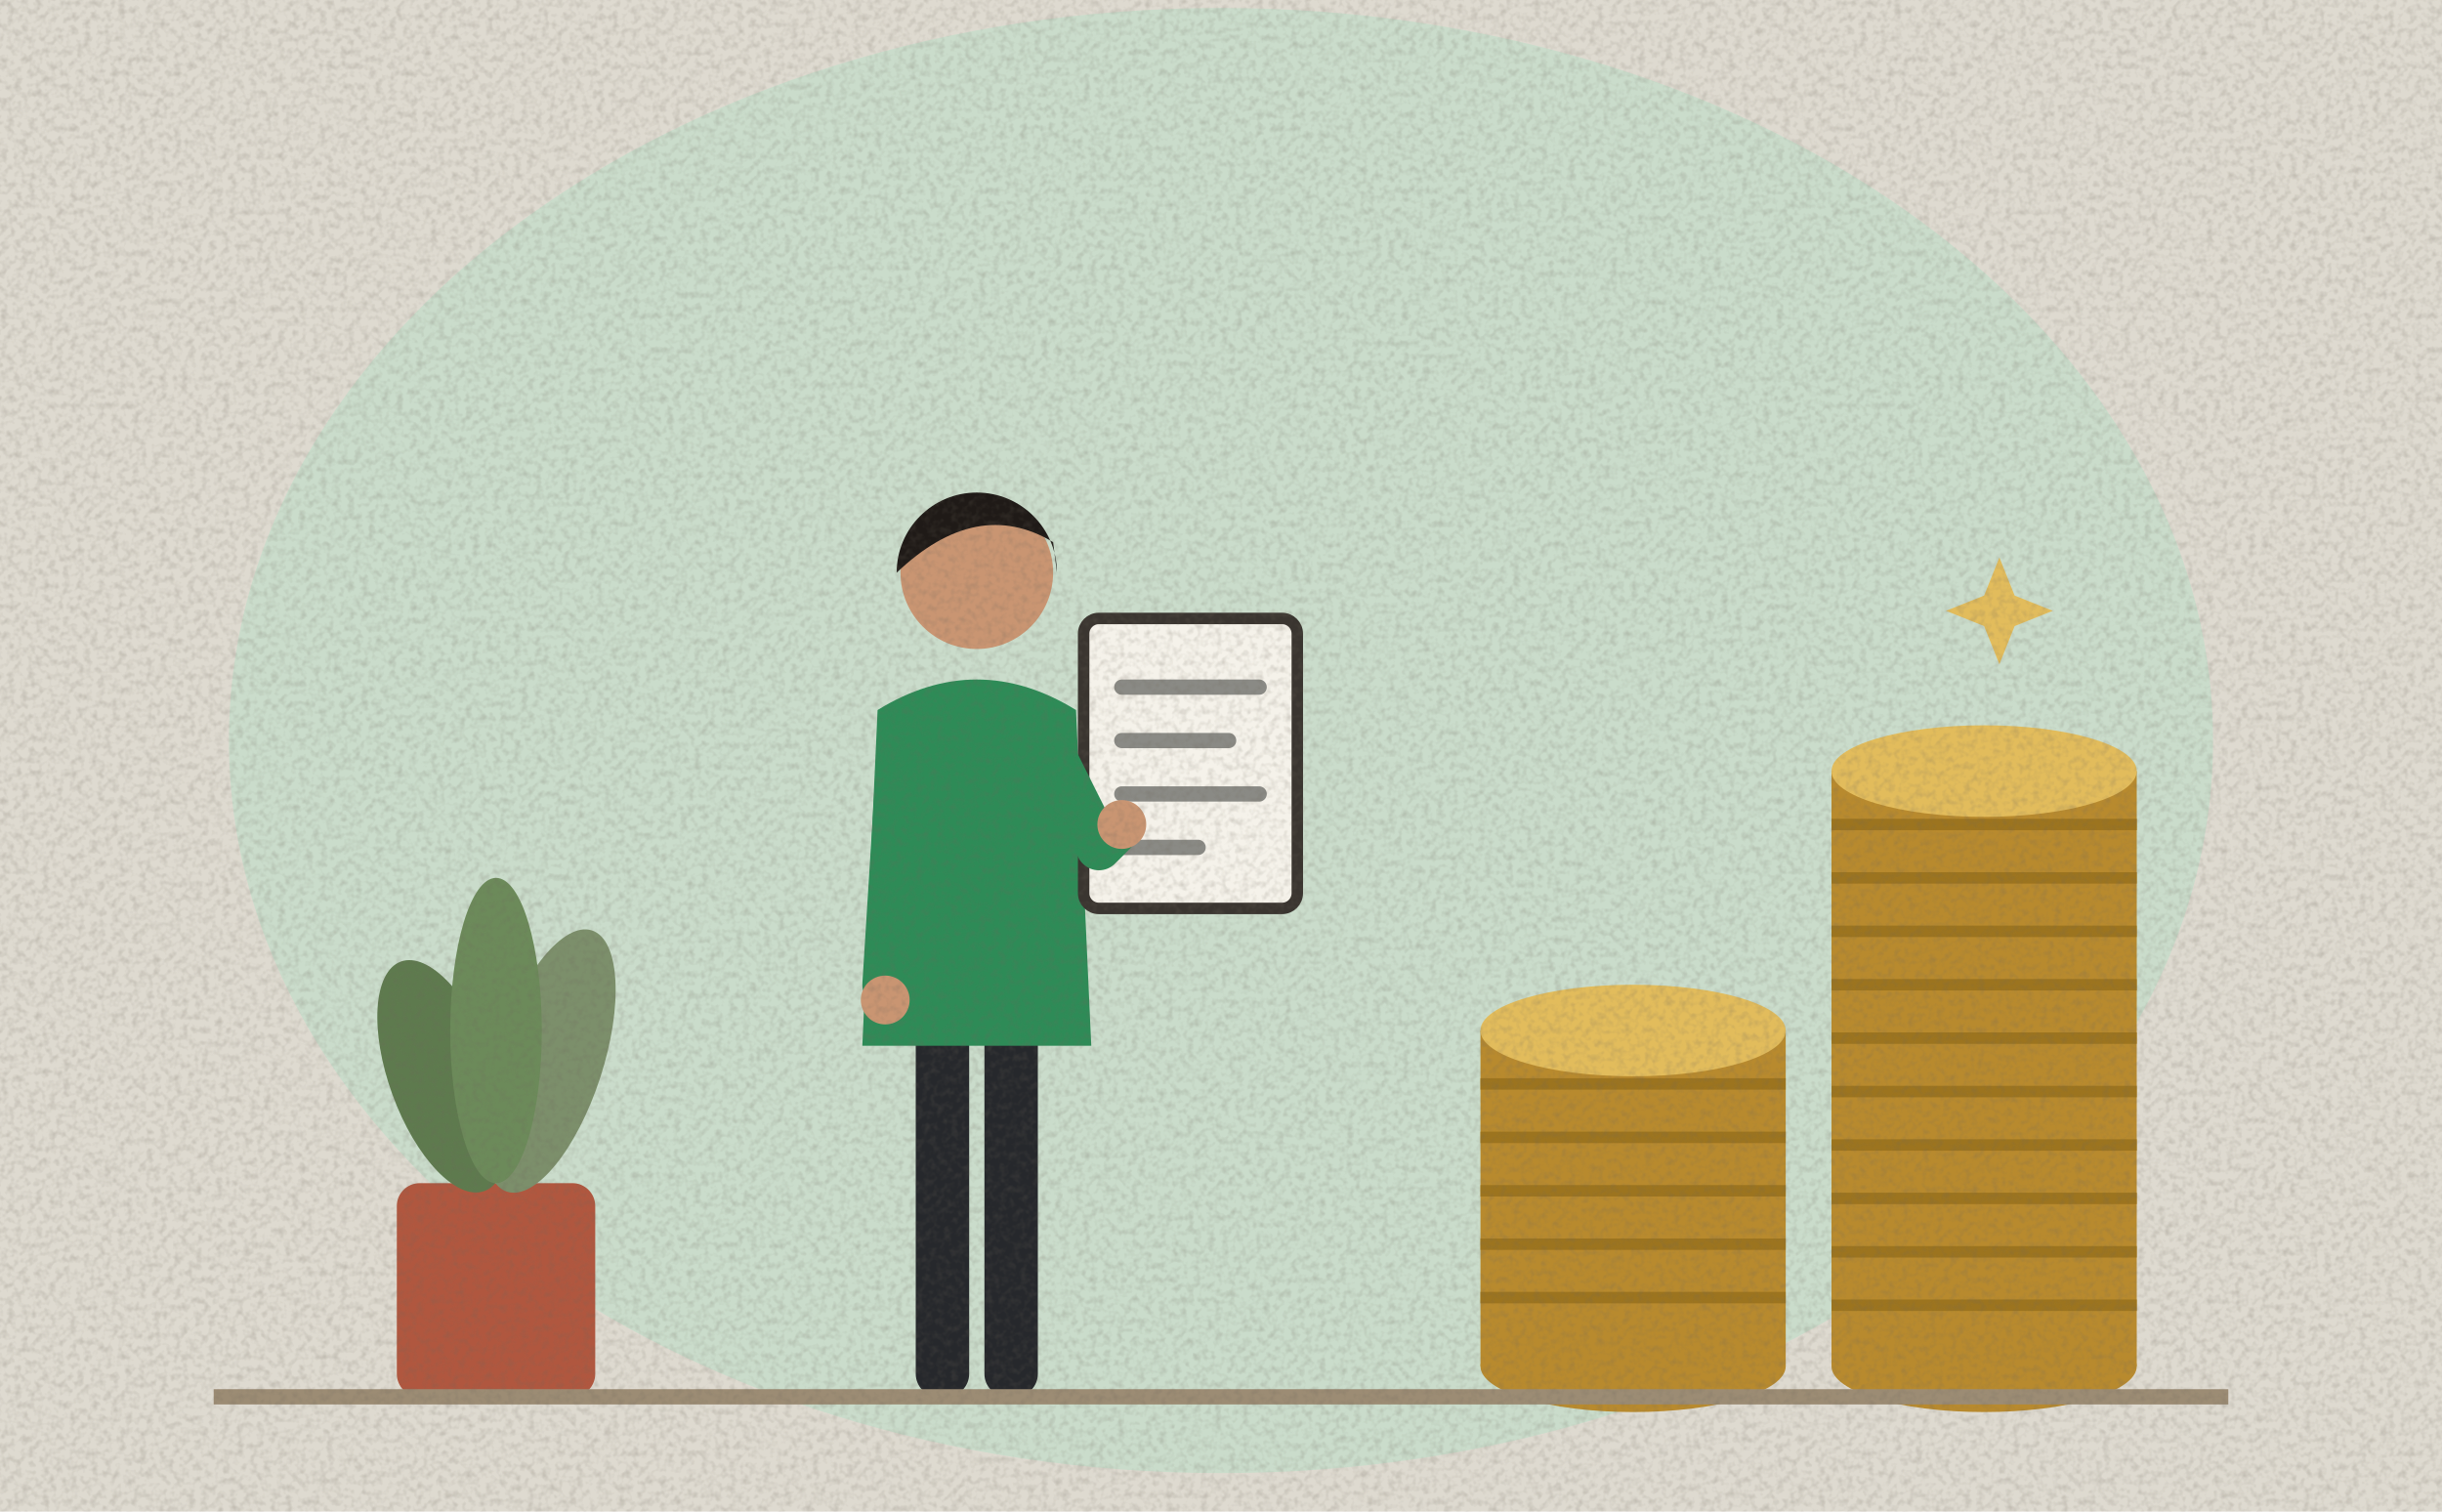
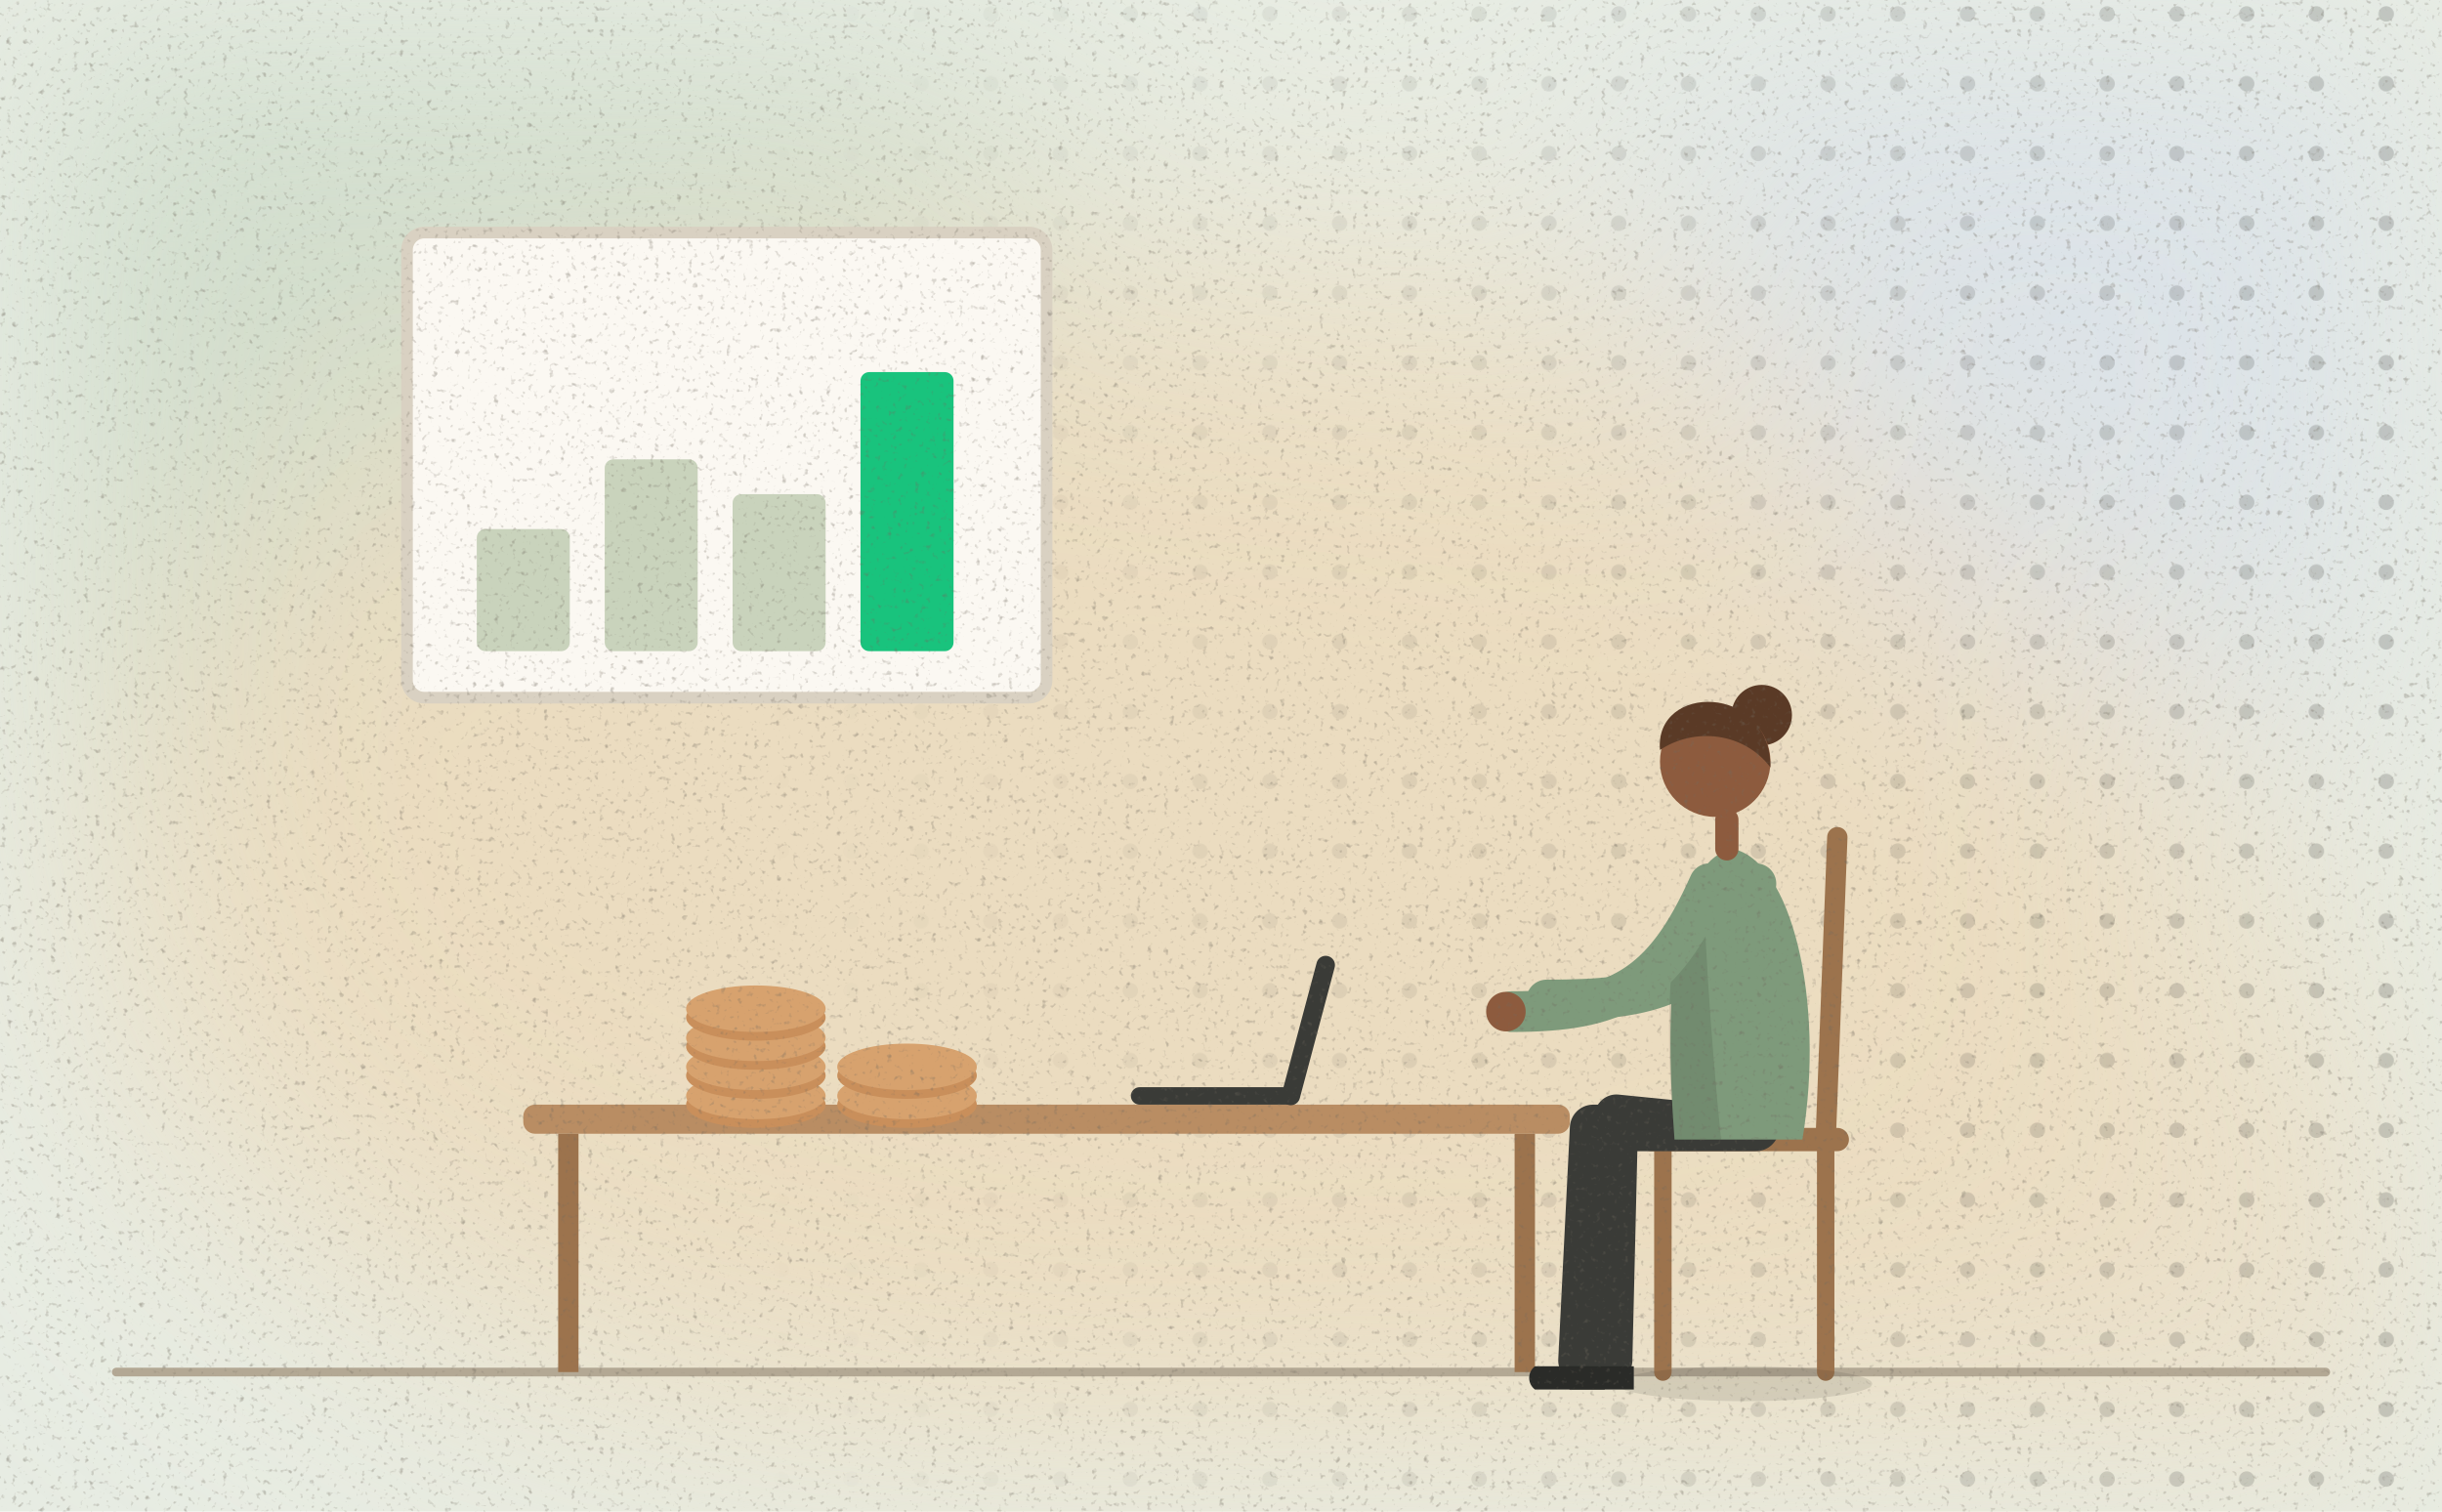
- <svg xmlns="http://www.w3.org/2000/svg" viewBox="0 0 420 260" width="420" height="260" role="img" aria-label="A person reviewing a receipt beside stacks of coins">
-   <style>.g-twinkle{animation:gtw 3.2s ease-in-out infinite;transform-box:fill-box;transform-origin:center}.g-pulse{animation:gpulse 2.6s ease-in-out infinite}@keyframes gtw{0%,100%{opacity:.35;transform:scale(.8)}50%{opacity:1;transform:scale(1)}}@keyframes gpulse{0%,100%{opacity:1}50%{opacity:.45}}@media (prefers-reduced-motion:reduce){*{animation:none!important}}</style>
-   <svg x="0" y="0" width="420" height="260" viewBox="0 0 320 260" preserveAspectRatio="xMidYMid slice">
-     <defs data-dc-tpl="160">
-       <filter data-dc-tpl="161" id="art-grain" x="0" y="0" width="100%" height="100%">
-         <feTurbulence data-dc-tpl="162" type="fractalNoise" baseFrequency="1.1" numOctaves="2" stitchTiles="stitch" />
-         <feColorMatrix data-dc-tpl="163" values="0 0 0 0 0.15 0 0 0 0 0.13 0 0 0 0 0.1 0.9 0 0 0 -0.38" />
-       </filter>
-     </defs>
-     <rect data-dc-tpl="164" width="320" height="260" fill="#DEDAD0" />
-     <ellipse data-dc-tpl="165" cx="160" cy="128" rx="130" ry="96" fill="#CADCCB" />
-     <rect data-dc-tpl="166" x="194" y="166" width="40" height="44" fill="#B88A2E" />
-     <path data-dc-tpl="167" d="M194 173h40M194 180h40M194 187h40M194 194h40M194 201h40" stroke="#9C741F" stroke-width="1.5" />
-     <ellipse data-dc-tpl="168" cx="214" cy="210" rx="20" ry="6" fill="#B88A2E" />
-     <ellipse data-dc-tpl="169" cx="214" cy="166" rx="20" ry="6" fill="#E2BC5C" class="g-pulse" />
-     <rect data-dc-tpl="170" x="240" y="132" width="40" height="78" fill="#B88A2E" />
-     <path data-dc-tpl="171" d="M240 139h40M240 146h40M240 153h40M240 160h40M240 167h40M240 174h40M240 181h40M240 188h40M240 195h40M240 202h40" stroke="#9C741F" stroke-width="1.5" />
-     <ellipse data-dc-tpl="172" cx="260" cy="210" rx="20" ry="6" fill="#B88A2E" />
-     <ellipse data-dc-tpl="173" cx="260" cy="132" rx="20" ry="6" fill="#E2BC5C" class="g-pulse" style="animation-delay: 1.2s;" />
-     <path data-dc-tpl="174" class="g-twinkle" d="M262 104 l2 5 l5 2 l-5 2 l-2 5 l-2 -5 l-5 -2 l5 -2 Z" fill="#E2BC5C" />
-     <rect data-dc-tpl="175" x="52" y="186" width="26" height="28" rx="3" fill="#B0573F" />
-     <ellipse data-dc-tpl="176" cx="58" cy="172" rx="7" ry="16" fill="#5E7A4E" transform="rotate(-20 58 172)" />
-     <ellipse data-dc-tpl="177" cx="72" cy="170" rx="7" ry="18" fill="#7C8F6B" transform="rotate(18 72 170)" />
-     <ellipse data-dc-tpl="178" cx="65" cy="166" rx="6" ry="20" fill="#6C8A5A" />
-     <g data-dc-tpl="179" transform="translate(128 0)">
-       <rect data-dc-tpl="180" x="-8" y="164" width="7" height="50" rx="3" fill="#26282C" />
-       <rect data-dc-tpl="181" x="1" y="164" width="7" height="50" rx="3" fill="#26282C" />
-       <path data-dc-tpl="182" d="M-13 124 Q0 116 13 124 L15 168 L-15 168 Z" fill="#2E8B57" />
-       <path data-dc-tpl="183" d="M-10 128 L-12 160" stroke="#2E8B57" stroke-width="6" stroke-linecap="round" />
-       <circle data-dc-tpl="184" cx="-12" cy="162" r="3.2" fill="#C99572" />
-       <rect data-dc-tpl="185" x="14" y="112" width="28" height="38" rx="2" fill="#F5F2EA" stroke="#3A3530" stroke-width="1.5" />
-       <path data-dc-tpl="186" d="M19 121h18M19 128h14M19 135h18M19 142h10" stroke="#8A8A85" stroke-width="2" stroke-linecap="round" />
-       <path data-dc-tpl="187" d="M9 128 L16 142 L18 140" fill="none" stroke="#2E8B57" stroke-width="6" stroke-linecap="round" stroke-linejoin="round" />
-       <circle data-dc-tpl="188" cx="19" cy="139" r="3.2" fill="#C99572" />
-       <circle data-dc-tpl="189" cx="0" cy="106" r="10" fill="#C99572" />
-       <path data-dc-tpl="190" d="M-10.5 106 A10.5 10.5 0 0 1 10.5 106 L10 102 Q0 96 -10.5 106 Z" fill="#1F1A17" />
+ <svg xmlns="http://www.w3.org/2000/svg" viewBox="0 0 420 260" width="420" height="260">
+   <defs>
+     <filter id="atmb" x="-50%" y="-50%" width="200%" height="200%">
+       <feGaussianBlur stdDeviation="25.2" />
+     </filter>
+     <pattern id="atmd" width="12" height="12" patternUnits="userSpaceOnUse">
+       <circle cx="2.4" cy="2.4" r="1.33" fill="#2A2B28" />
+     </pattern>
+     <linearGradient id="atmf" x1="0" x2="1" y1="0" y2="0">
+       <stop offset="0.3" stop-color="#FFFFFF" stop-opacity="0" />
+       <stop offset="1" stop-color="#FFFFFF" stop-opacity="1" />
+     </linearGradient>
+     <mask id="atmm">
+       <rect width="420" height="260" fill="url(#atmf)" />
+     </mask>
+     <filter id="edf6" x="0" y="0" width="100%" height="100%">
+       <feTurbulence type="fractalNoise" baseFrequency="1.05" numOctaves="2" seed="42" stitchTiles="stitch" result="n" />
+       <feColorMatrix in="n" type="matrix" values="0 0 0 0 0.16  0 0 0 0 0.14  0 0 0 0 0.11  0 0 0 1.5 -0.92" />
+       <feComposite in2="SourceAlpha" operator="in" />
+     </filter>
+   </defs>
+   <g id="edx6">
+     <rect width="420" height="260" fill="#E7ECE3" />
+     <g filter="url(#atmb)">
+       <circle class="atm-drift" cx="50" cy="21" r="126" fill="#CFDCCB" opacity="0.9" />
+       <ellipse cx="200" cy="150" rx="184" ry="103" fill="#EBDCC0" />
+       <circle class="atm-drift" style="animation-delay: -7s" cx="395" cy="10" r="109" fill="#DCE3E8" />
+       <circle class="atm-drift" style="animation-delay: -12s" cx="361" cy="265" r="101" fill="#EBDCC0" opacity="0.8" />
    </g>
-     <line data-dc-tpl="191" x1="28" y1="214" x2="292" y2="214" stroke="#9C8C74" stroke-width="2" />
-     <rect data-dc-tpl="192" width="320" height="260" filter="url(#art-grain)" opacity="0.55" />
-   </svg>
+     <rect width="420" height="260" fill="url(#atmd)" opacity="0.2" mask="url(#atmm)" />
+     <rect x="70" y="40" width="110" height="80" rx="3" fill="#FBF8F2" stroke="#D9D1C2" stroke-width="2" />
+     <rect x="82.0" y="91.0" width="16.0" height="21.0" rx="1.5" fill="#C9D3BC" />
+     <rect x="104.0" y="79.0" width="16.0" height="33.0" rx="1.5" fill="#C9D3BC" />
+     <rect x="126.0" y="85.0" width="16.0" height="27.0" rx="1.5" fill="#C9D3BC" />
+     <rect x="148.0" y="64.0" width="16.0" height="48.0" rx="1.5" fill="#19C37D" />
+     <path d="M20 236 H400" fill="none" stroke="#B3A894" stroke-width="1.5" stroke-linecap="round" stroke-linejoin="round" />
+     <rect x="90" y="190" width="180" height="5" rx="2" fill="#B98D63" />
+     <rect x="96" y="195" width="3.5" height="41" rx="0" fill="#9C734D" />
+     <rect x="260.5" y="195" width="3.5" height="41" rx="0" fill="#9C734D" />
+     <ellipse cx="130" cy="190" rx="12" ry="4" fill="#C98F5B" />
+     <ellipse cx="130" cy="188.5" rx="12" ry="4" fill="#D7A26E" />
+     <ellipse cx="130" cy="185" rx="12" ry="4" fill="#C98F5B" />
+     <ellipse cx="130" cy="183.5" rx="12" ry="4" fill="#D7A26E" />
+     <ellipse cx="130" cy="180" rx="12" ry="4" fill="#C98F5B" />
+     <ellipse cx="130" cy="178.5" rx="12" ry="4" fill="#D7A26E" />
+     <ellipse cx="130" cy="175" rx="12" ry="4" fill="#C98F5B" />
+     <ellipse cx="130" cy="173.5" rx="12" ry="4" fill="#D7A26E" />
+     <ellipse cx="156" cy="190" rx="12" ry="4" fill="#C98F5B" />
+     <ellipse cx="156" cy="188.5" rx="12" ry="4" fill="#D7A26E" />
+     <ellipse cx="156" cy="185" rx="12" ry="4" fill="#C98F5B" />
+     <ellipse cx="156" cy="183.5" rx="12" ry="4" fill="#D7A26E" />
+     <path d="M196 188.5 H222" fill="none" stroke="#3A3B37" stroke-width="3" stroke-linecap="round" stroke-linejoin="round" />
+     <path d="M222 188.5 L228 166" fill="none" stroke="#3A3B37" stroke-width="3.2" stroke-linecap="round" stroke-linejoin="round" />
+     <g transform="translate(300 236) scale(-1 1)">
+       <path d="M-14 -40 L-16 -92" fill="none" stroke="#9C734D" stroke-width="3.5" stroke-linecap="round" stroke-linejoin="round" />
+       <path d="M-16 -40 H16" fill="none" stroke="#9C734D" stroke-width="4" stroke-linecap="round" stroke-linejoin="round" />
+       <path d="M-14 -40 L-14 0 M14 -40 L14 0" fill="none" stroke="#9C734D" stroke-width="3" stroke-linecap="round" stroke-linejoin="round" />
+       <ellipse cx="0" cy="2" rx="22" ry="3" fill="rgba(42,43,40,.12)" />
+       <path d="M-2 -84 C 6 -66 16 -64 34 -64" fill="none" stroke="#7E9A7B" stroke-width="7" stroke-linecap="round" stroke-linejoin="round" />
+       <path d="M-2 -42 L26 -42 L28 -2" fill="none" stroke="#3A3B37" stroke-width="8" stroke-linecap="round" stroke-linejoin="round" />
+       <path d="M24 -1 h12 a2.5 2.5 0 0 1 0 4 h-12 z" fill="#2A2B28" />
+       <path d="M2 -42 L22 -44 L23 -2" fill="none" stroke="#3A3B37" stroke-width="7.5" stroke-linecap="round" stroke-linejoin="round" />
+       <path d="M19 -1 h11 a2.5 2.5 0 0 1 0 4 h-11 z" fill="#2A2B28" />
+       <path d="M-10 -40 C -14 -64 -8 -88 2 -90 C 12 -88 14 -66 12 -40 Z" fill="#7E9A7B" />
+       <path d="M4 -40 C 6 -60 7 -78 7 -86 C 13 -80 14 -62 12 -40 Z" fill="rgba(0,0,0,.10)" />
+       <path d="M3 -90 V-95" fill="none" stroke="#8D5B3E" stroke-width="4" stroke-linecap="round" stroke-linejoin="round" />
+       <circle cx="-3.0" cy="-113.0" r="5.2" fill="#5A3A26" />
+       <circle cx="5" cy="-105" r="9.5" fill="#8D5B3E" />
+       <path d="M-4.5 -104 C -4.5 -118.5 15.5 -118.5 14.5 -107 C 8.5 -111 0 -110 -4.5 -104 Z" fill="#5A3A26" />
+       <path d="M6 -84 C 14 -66 22 -62 40 -62" fill="none" stroke="#7E9A7B" stroke-width="7" stroke-linecap="round" stroke-linejoin="round" />
+       <circle cx="41" cy="-62" r="3.4" fill="#8D5B3E" />
+     </g>
+   </g>
+   <use href="#edx6" filter="url(#edf6)" />
</svg>
